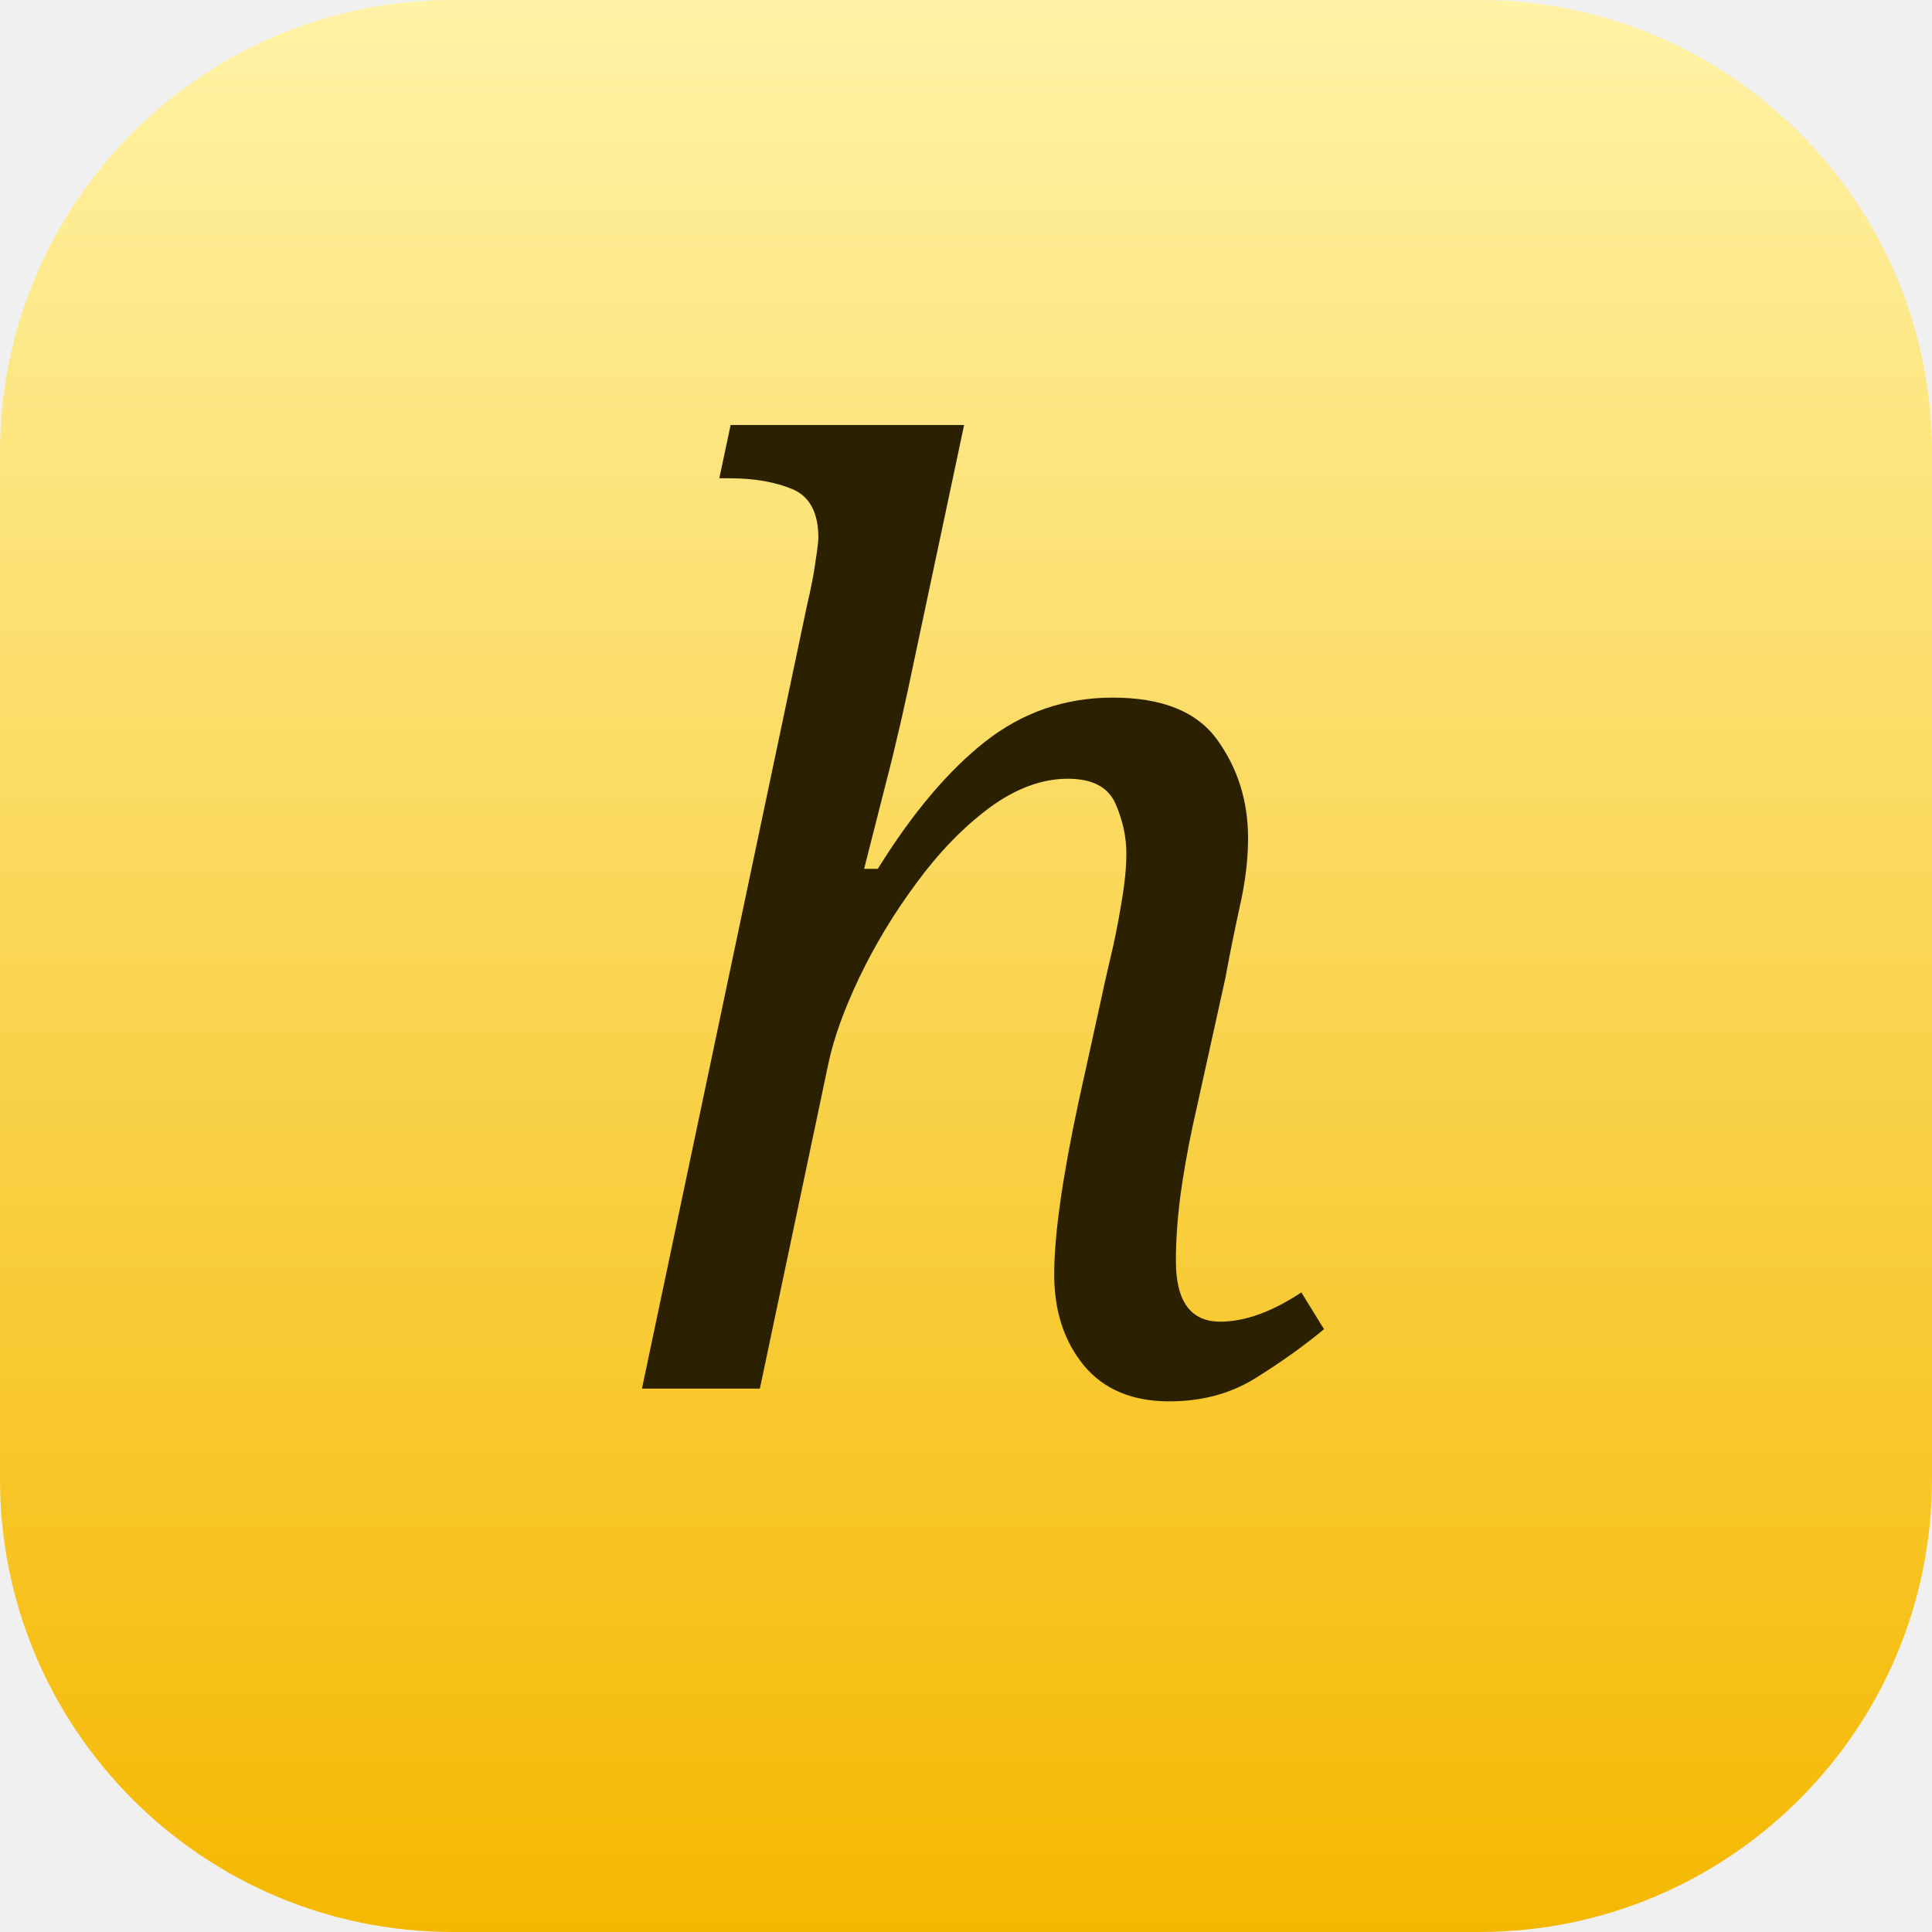
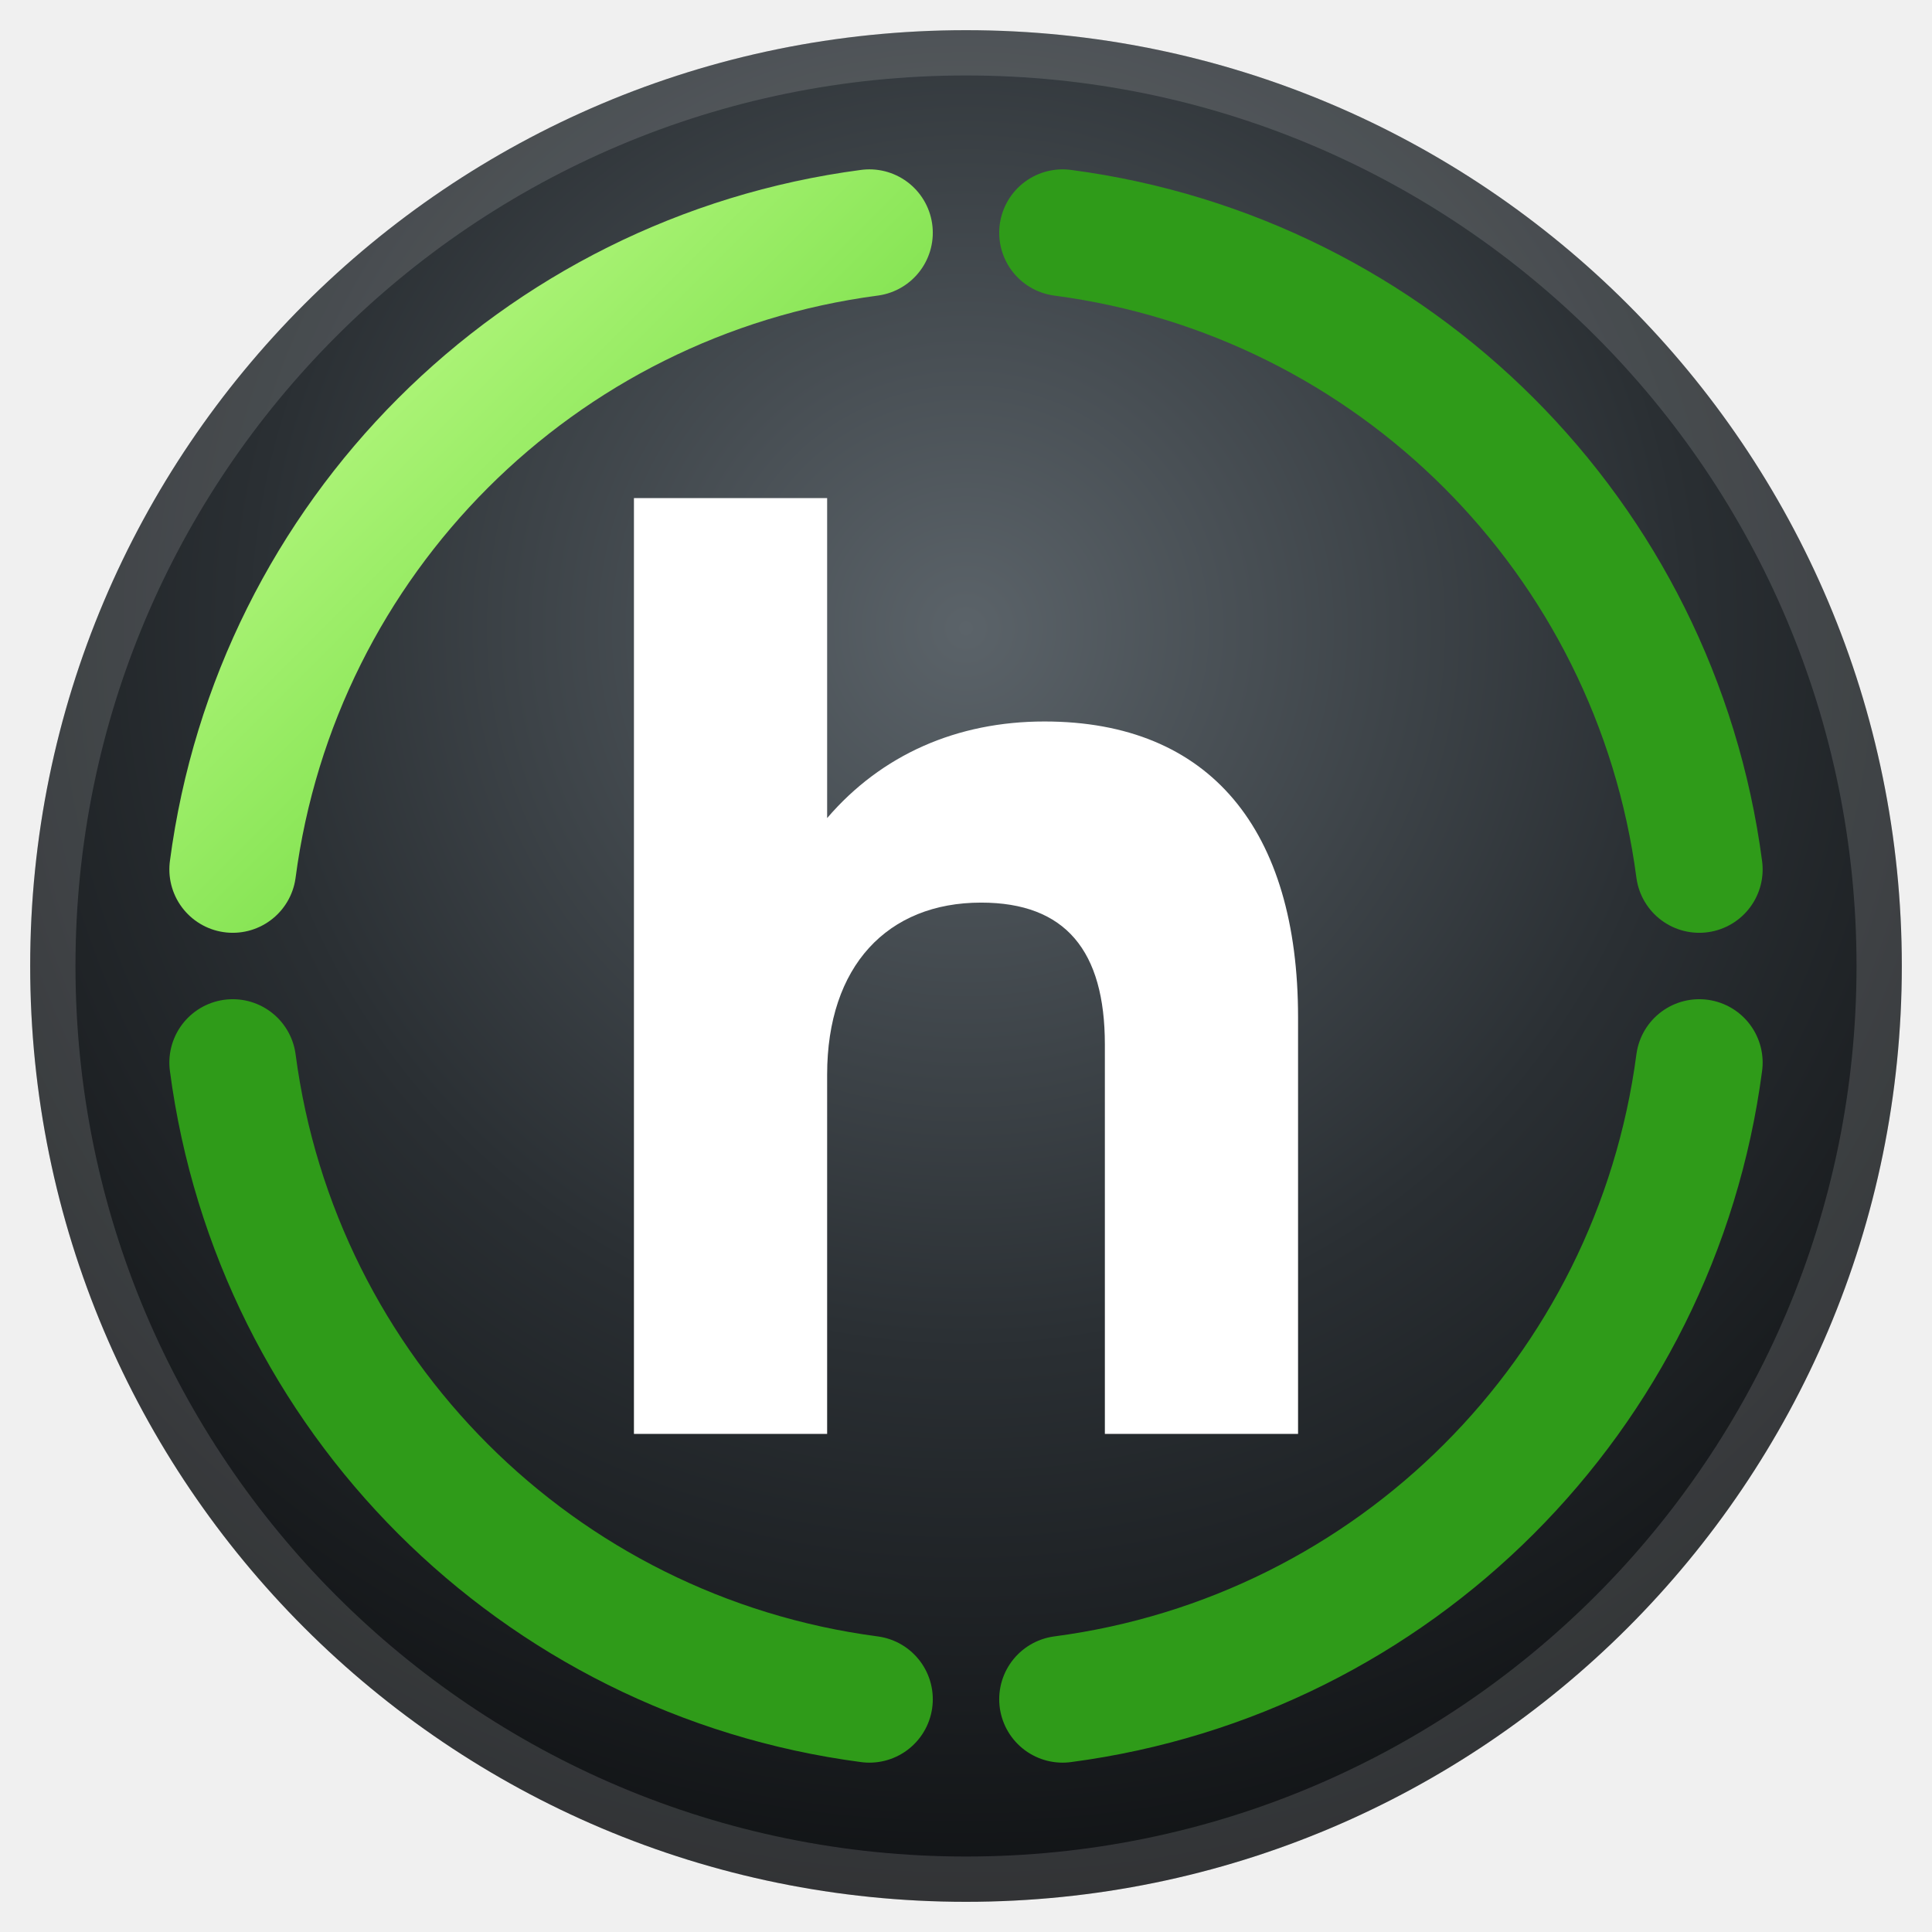
<svg xmlns="http://www.w3.org/2000/svg" viewBox="0 0 64 64">
  <defs>
-     <linearGradient id="g" x1="0" y1="0" x2="0" y2="1">
-       <stop offset="0" stop-color="#fff3a6" />
-       <stop offset="1" stop-color="#f5b800" />
+     <radialGradient id="orb" cx=".5" cy=".32" r=".7">
+       <stop offset="0" stop-color="#5b6369" />
+       <stop offset=".55" stop-color="#2a2f33" />
+       <stop offset="1" stop-color="#0f1113" />
+     </radialGradient>
+     <linearGradient id="lit" x1="0" y1="0" x2="1" y2="1">
+       <stop offset="0" stop-color="#c6ff8f" />
+       <stop offset="1" stop-color="#59d12a" />
    </linearGradient>
  </defs>
-   <rect width="64" height="64" rx="15" fill="url(#g)" />
-   <text x="32" y="46" text-anchor="middle" font-family="Georgia, serif" font-style="italic" font-size="42" fill="#2b2100">h</text>
+   <circle cx="32" cy="32" r="31" fill="url(#orb)" />
+   <circle cx="32" cy="32" r="30.25" fill="none" stroke="#fff" stroke-opacity=".14" stroke-width="1.5" />
+   <g fill="none" stroke-linecap="round" stroke-width="4.2">
+     <path d="M7.71 28.80A24.5 24.5 0 0 1 28.80 7.71" stroke="url(#lit)" />
+     <path d="M35.20 7.71A24.5 24.5 0 0 1 56.29 28.80" stroke="#2f9b19" />
+     <path d="M56.29 35.20A24.5 24.5 0 0 1 35.20 56.29" stroke="#2f9b19" />
+     <path d="M28.80 56.29A24.5 24.5 0 0 1 7.71 35.20" stroke="#2f9b19" />
+   </g>
+   <path d="M23 16.5h6.4v10.6c1.8-2.1 4.3-3.2 7.2-3.2 5.5 0 8.4 3.6 8.4 9.8V47.5h-6.4V34.6c0-3.1-1.3-4.7-4.1-4.7-3.1 0-5.1 2.1-5.1 5.7v11.9H23Z" fill="#fff" transform="translate(-2 0)" />
</svg>
